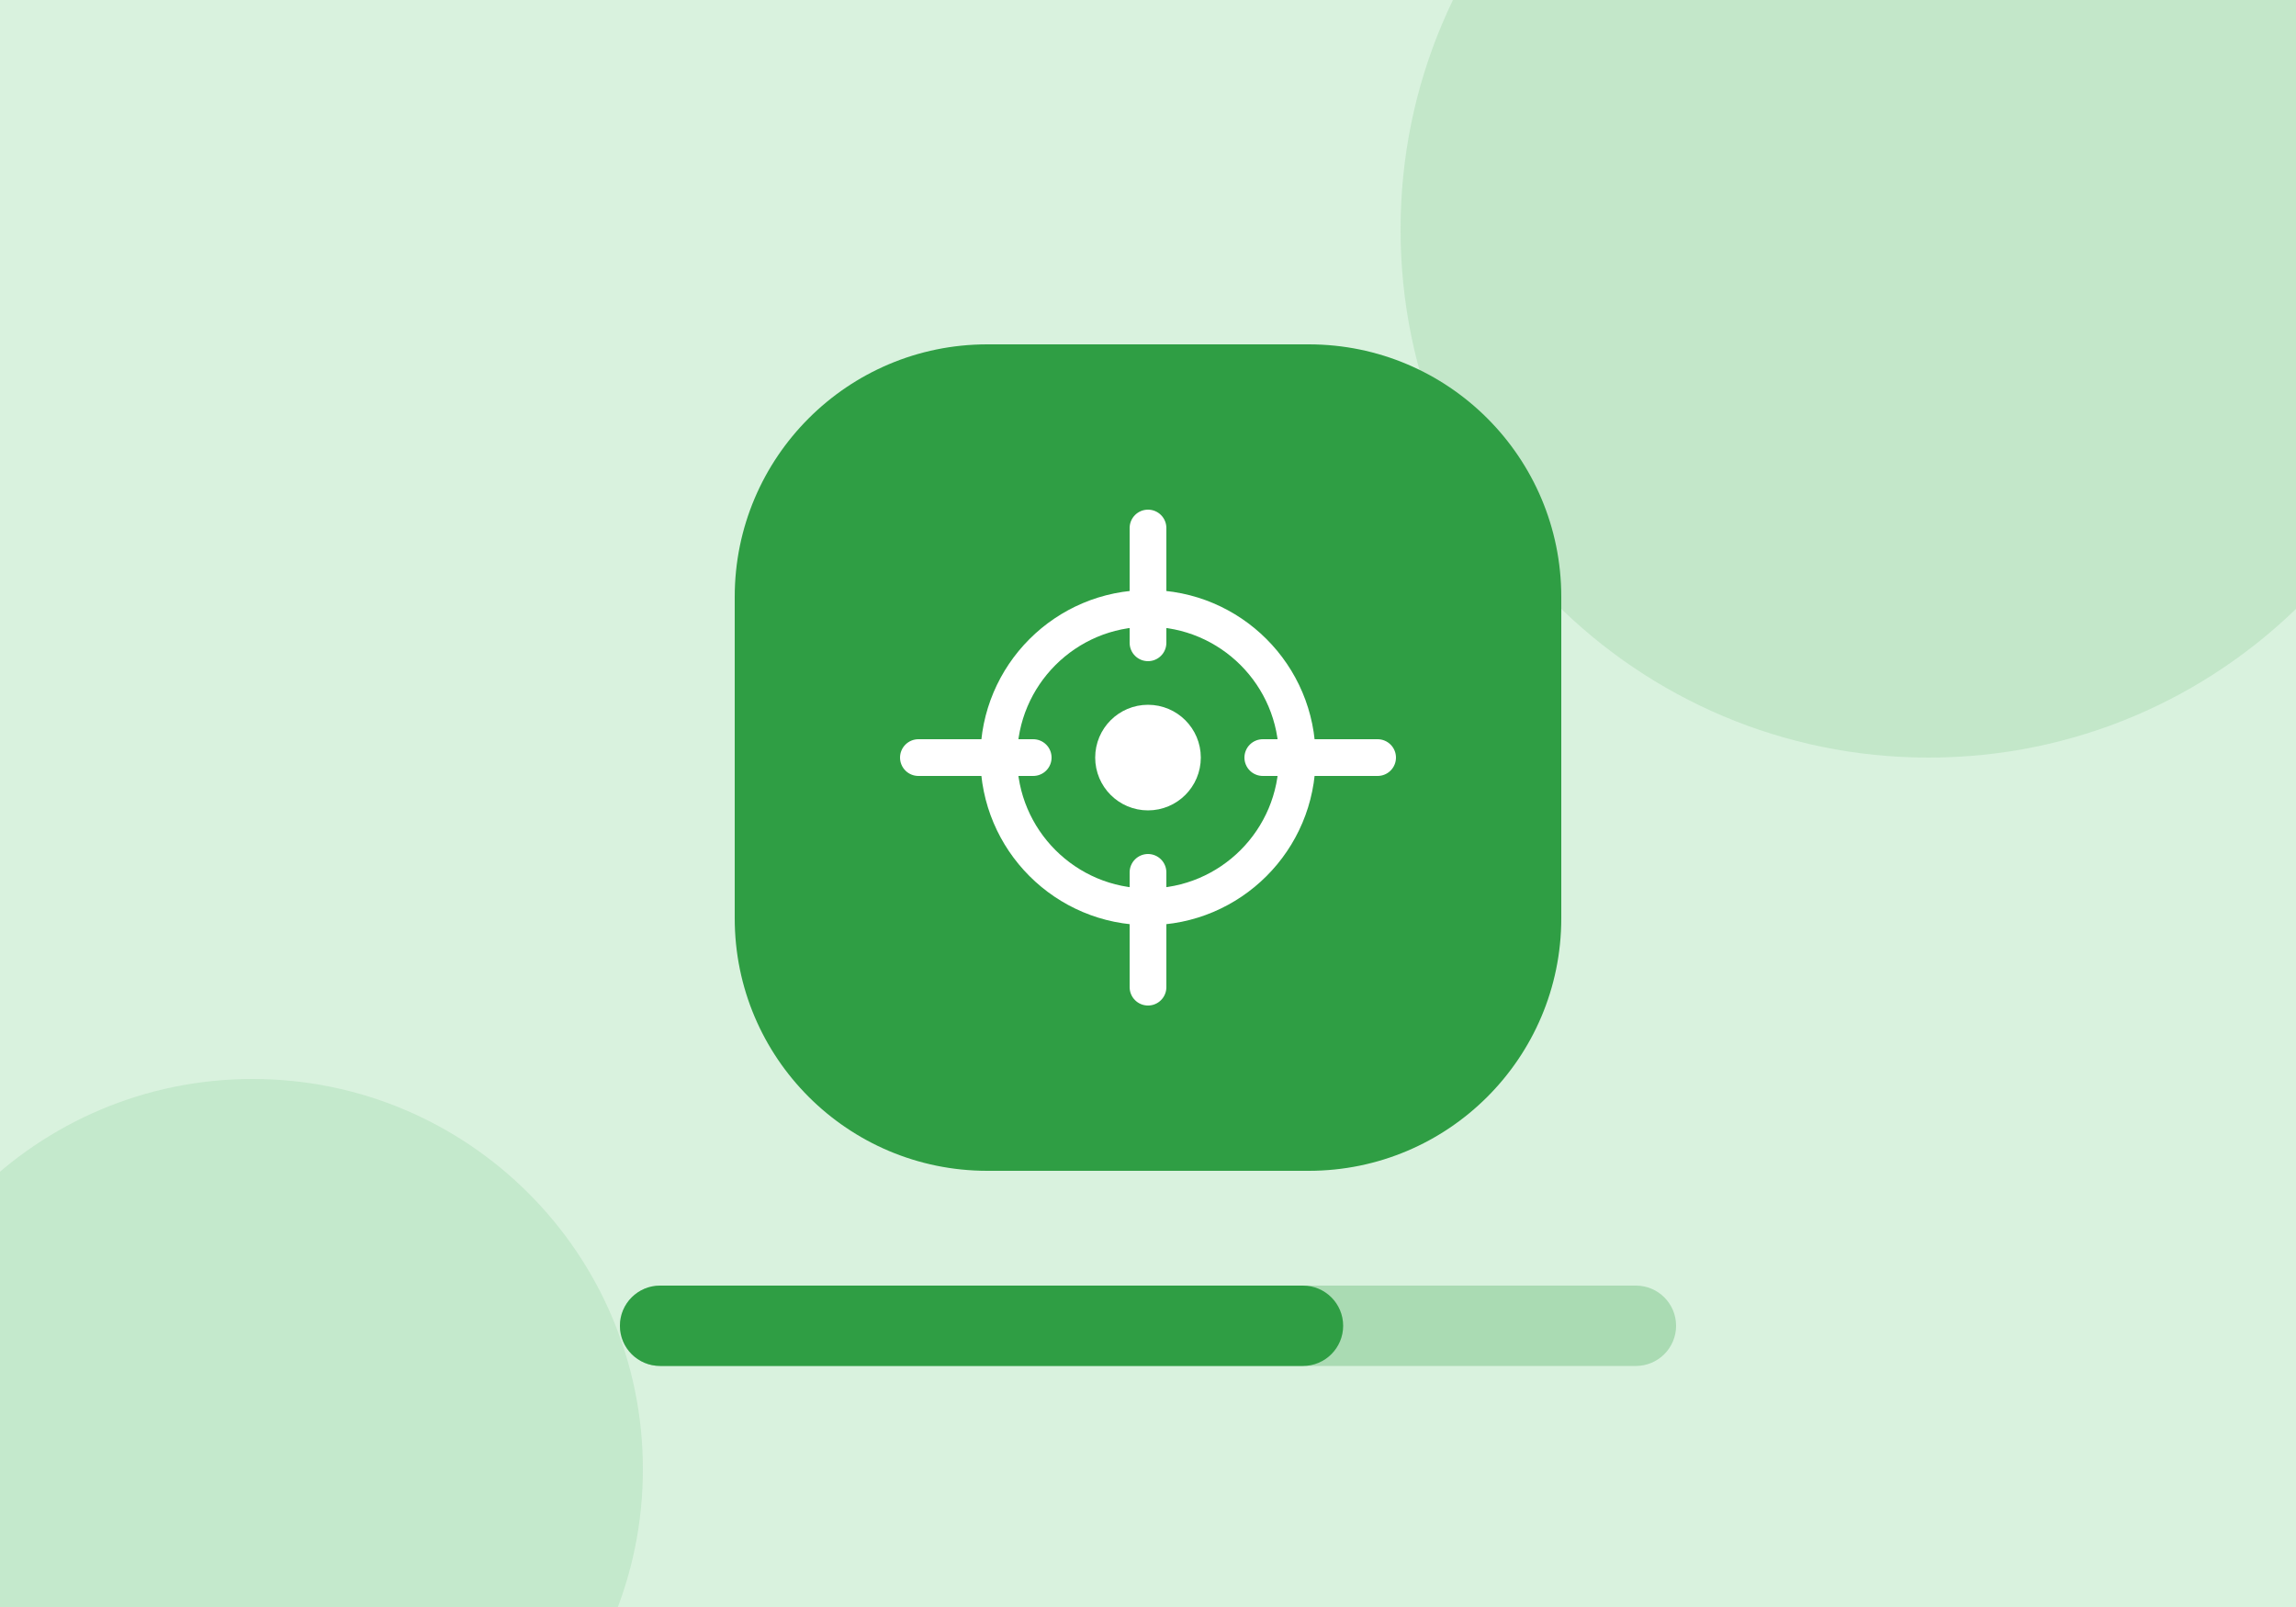
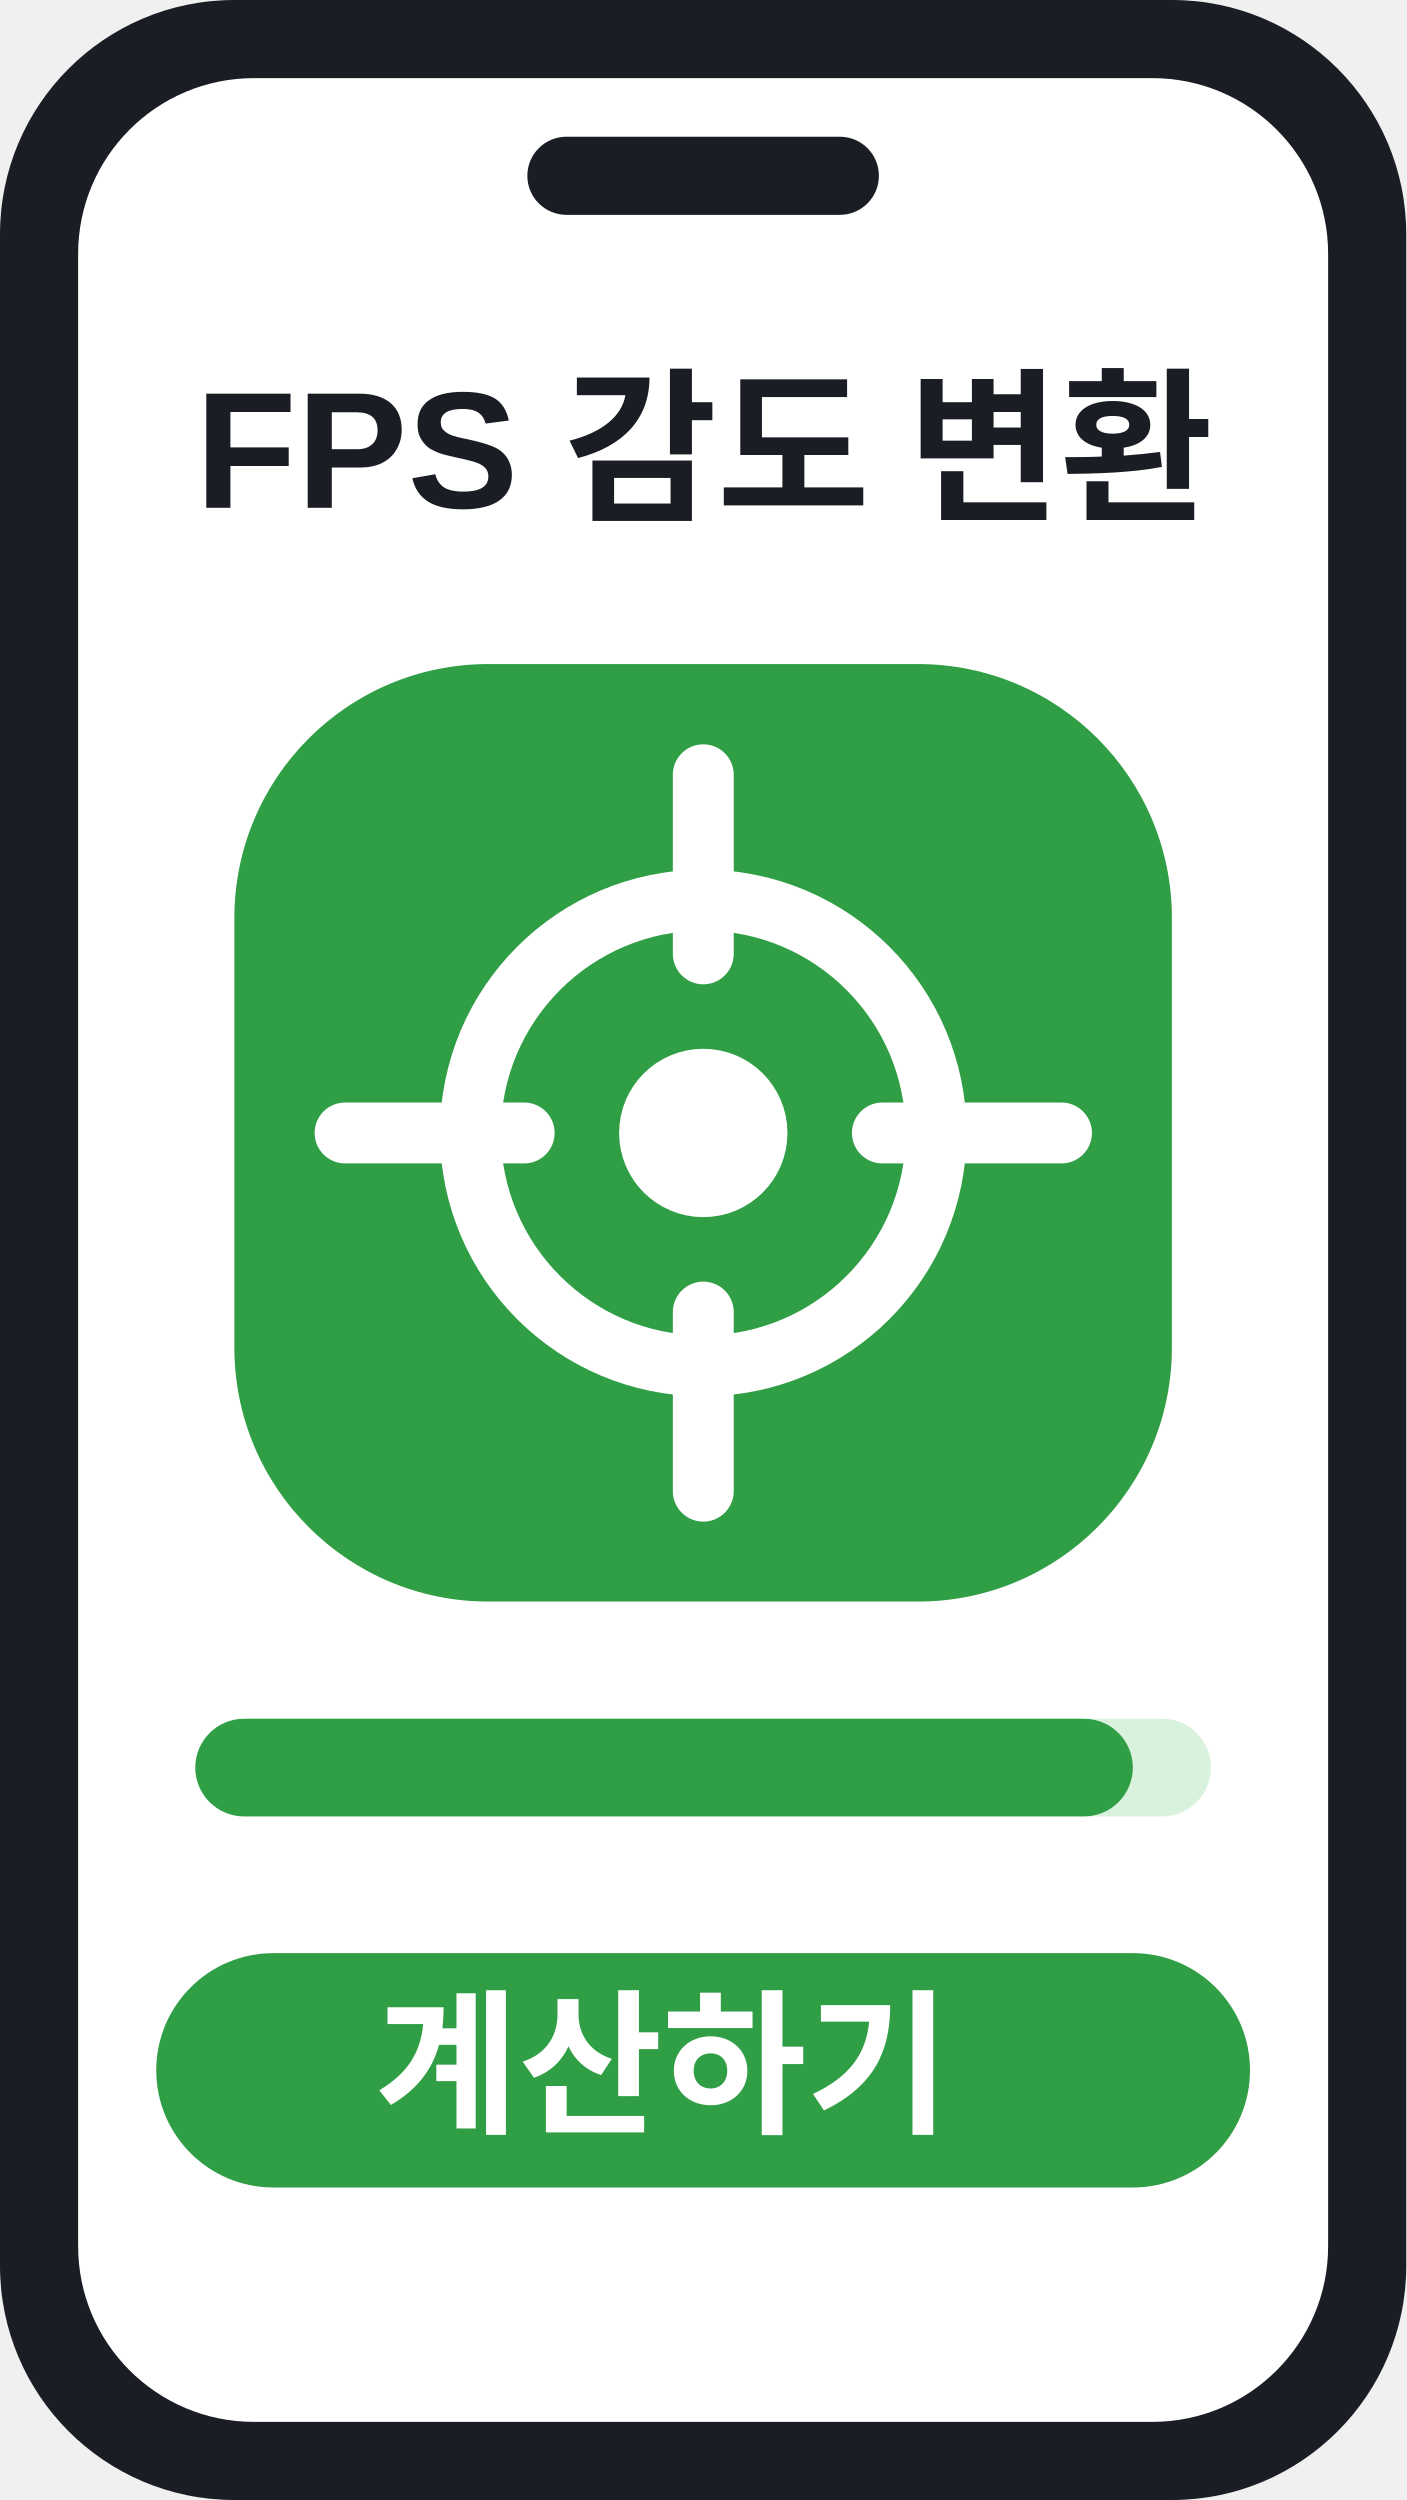
- <svg xmlns="http://www.w3.org/2000/svg" viewBox="0 0 200 140" width="200" height="140">
-   <rect width="200" height="140" fill="#D9F2DE" />
-   <circle cx="168" cy="20" r="46" fill="#2F9E44" fill-opacity=".13" />
-   <circle cx="22" cy="128" r="34" fill="#2F9E44" fill-opacity=".12" />
-   <rect x="64" y="30" width="72" height="72" rx="22" fill="#2F9E44" />
-   <g transform="translate(76 42)" fill="none" stroke="#fff" stroke-width="3.2" stroke-linecap="round" stroke-linejoin="round">
-     <circle cx="24" cy="24" r="13" />
-     <circle cx="24" cy="24" r="3" fill="#fff" />
-     <path d="M24 4v10M24 34v10M4 24h10M34 24h10" />
+ <svg xmlns="http://www.w3.org/2000/svg" viewBox="64.0 6.0 72.0 128.0" width="72" height="128">
+   <g>
+     <rect x="64" y="6" width="72" height="128" rx="12" fill="#1A1D24" />
+     <rect x="68" y="10" width="64" height="120" rx="9" fill="#fff" />
+     <rect x="91.0" y="13" width="18" height="4" rx="2" fill="#1A1D24" />
+     <text x="74" y="32" font-family="Arial,Helvetica,sans-serif" font-size="8.5" font-weight="700" fill="#1A1D24">FPS 감도 변환</text>
+     <rect x="76" y="40" width="48" height="48" rx="13" fill="#2F9E44" />
+     <g transform="translate(78 42) scale(.917)" fill="none" stroke="#fff" stroke-width="3.4" stroke-linecap="round" stroke-linejoin="round">
+       <circle cx="24" cy="24" r="13" />
+       <circle cx="24" cy="24" r="3" fill="#fff" />
+       <path d="M24 4v10M24 34v10M4 24h10M34 24h10" />
+     </g>
+     <rect x="74" y="94" width="52" height="5" rx="2.5" fill="#D9F2DE" />
+     <rect x="74" y="94" width="48" height="5" rx="2.5" fill="#2F9E44" />
+     <rect x="72" y="106" width="56" height="12" rx="6" fill="#2F9E44" />
+     <text x="83.2" y="114.6" font-family="Arial,Helvetica,sans-serif" font-size="8" font-weight="700" fill="#fff">계산하기</text>
  </g>
-   <rect x="54" y="112" width="92" height="7" rx="3.5" fill="#2F9E44" fill-opacity=".28" />
-   <rect x="54" y="112" width="63" height="7" rx="3.5" fill="#2F9E44" />
</svg>
